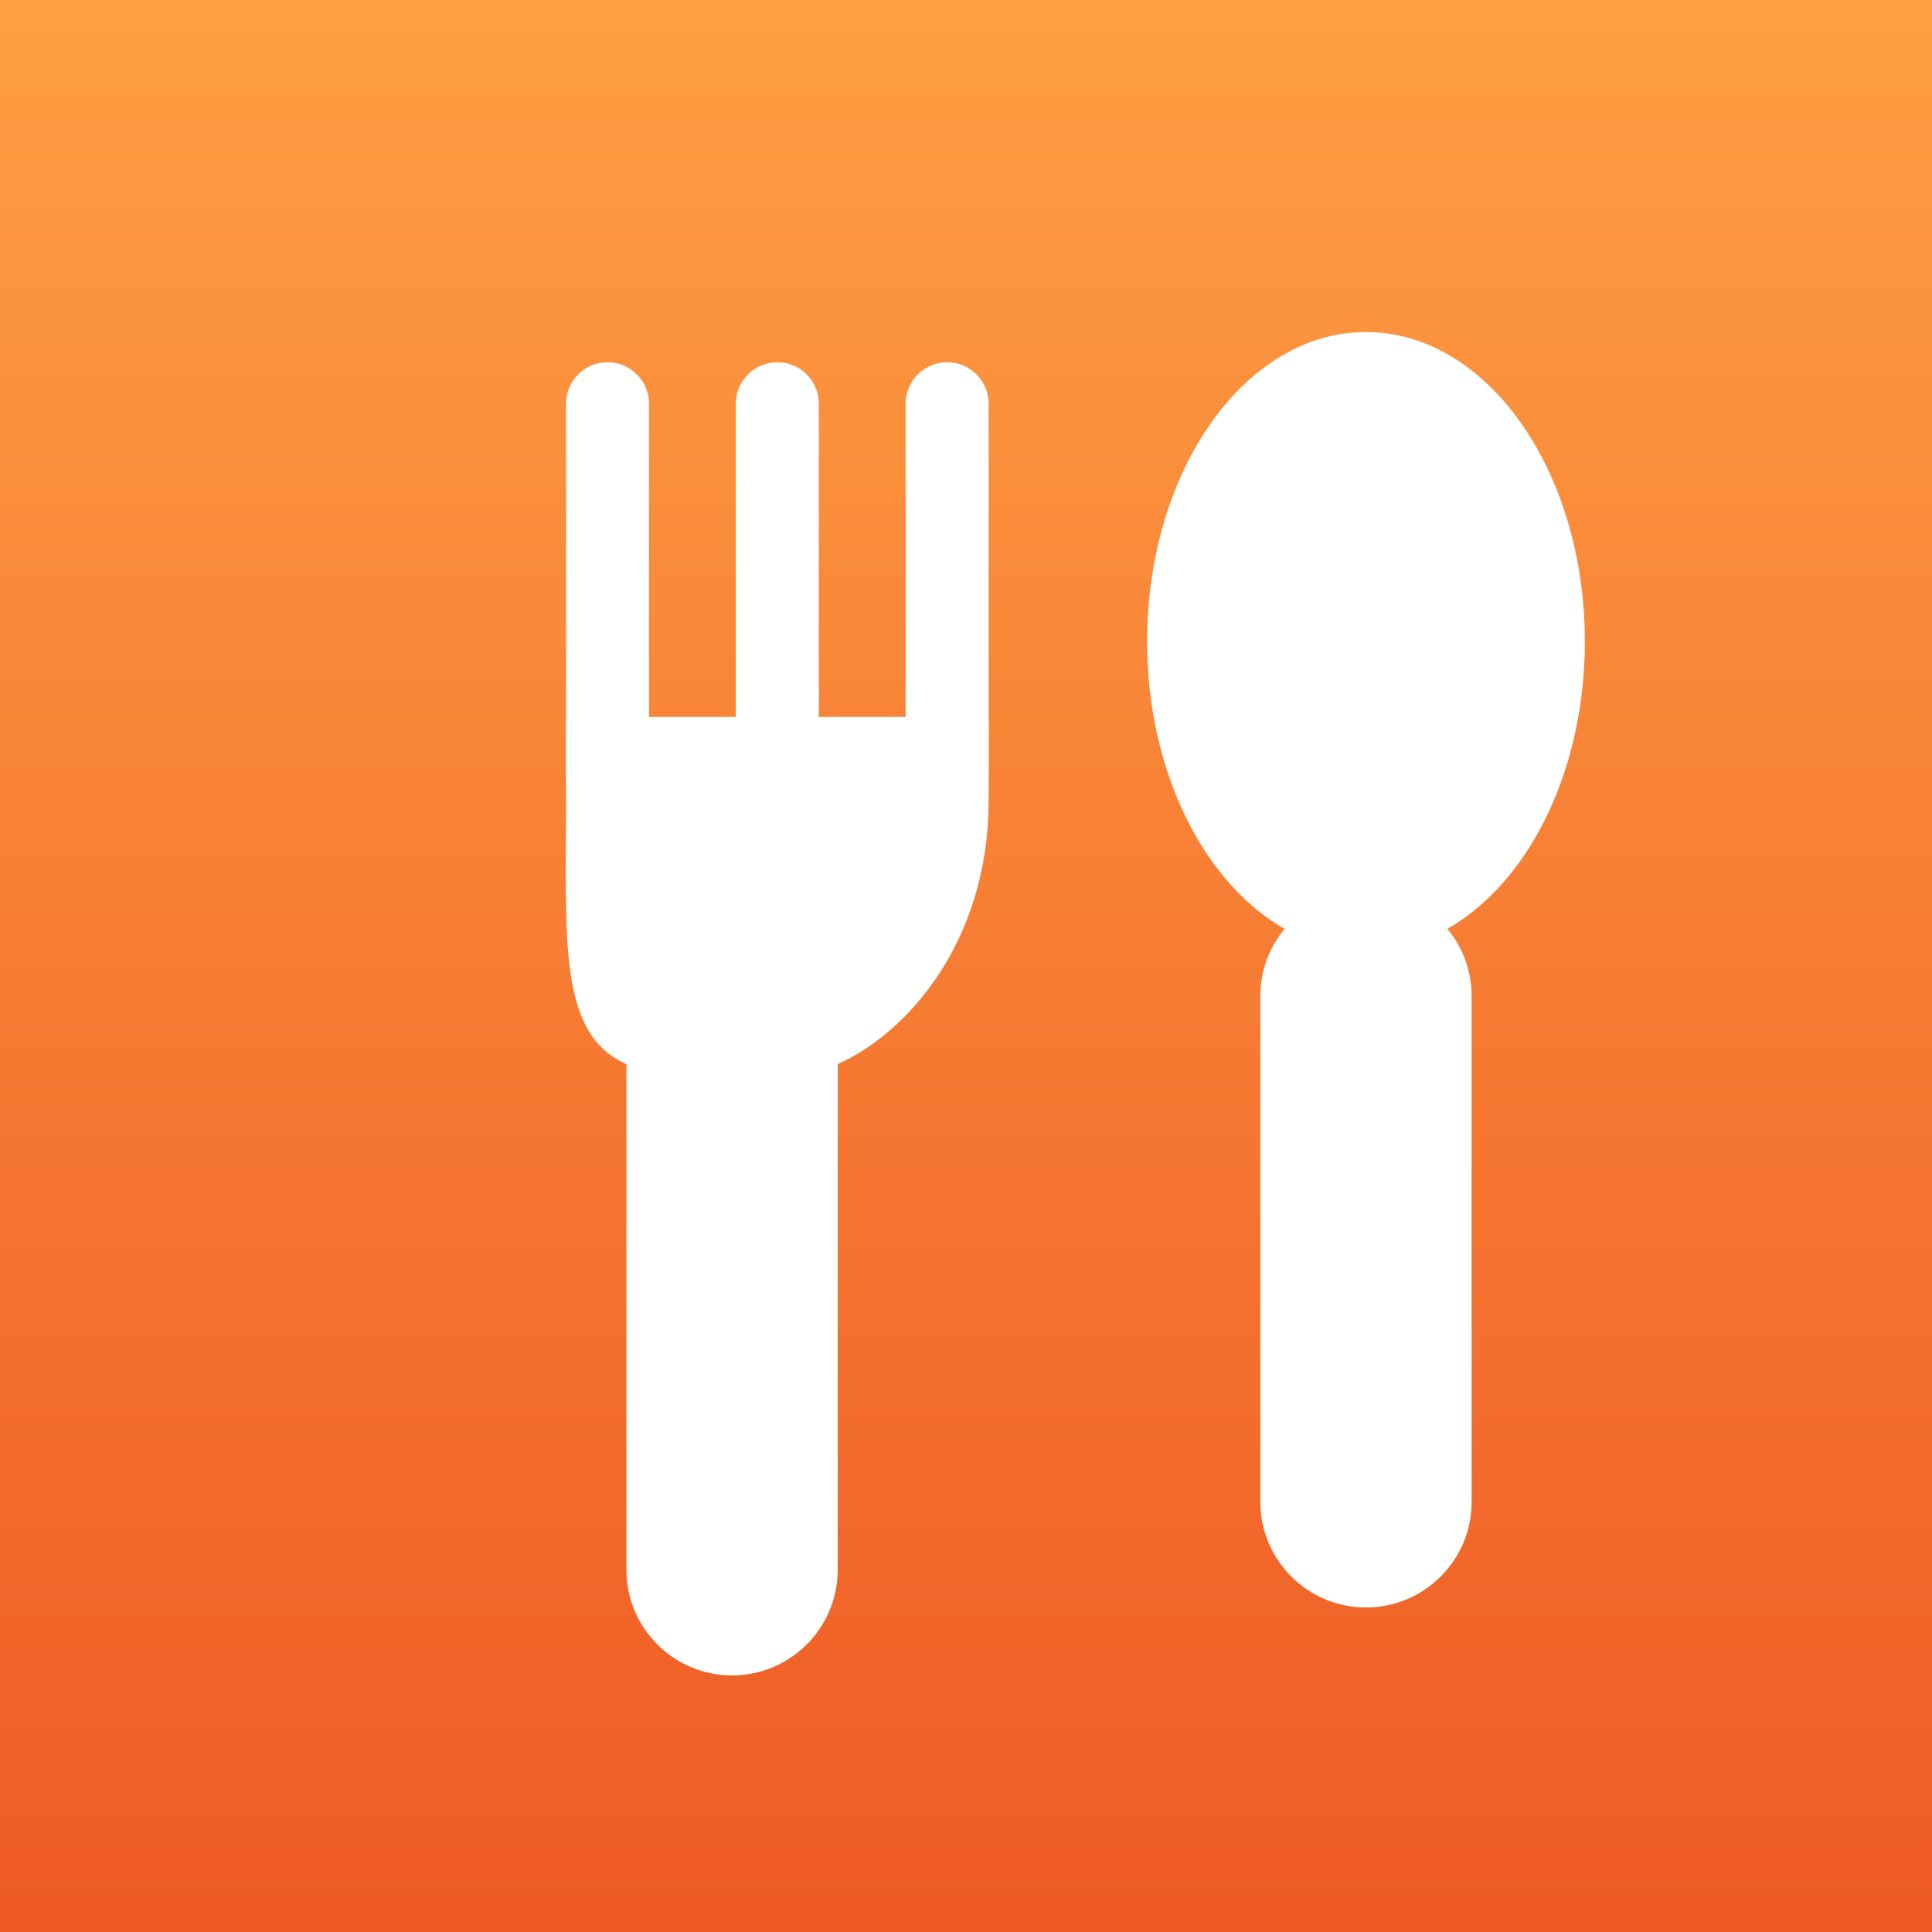
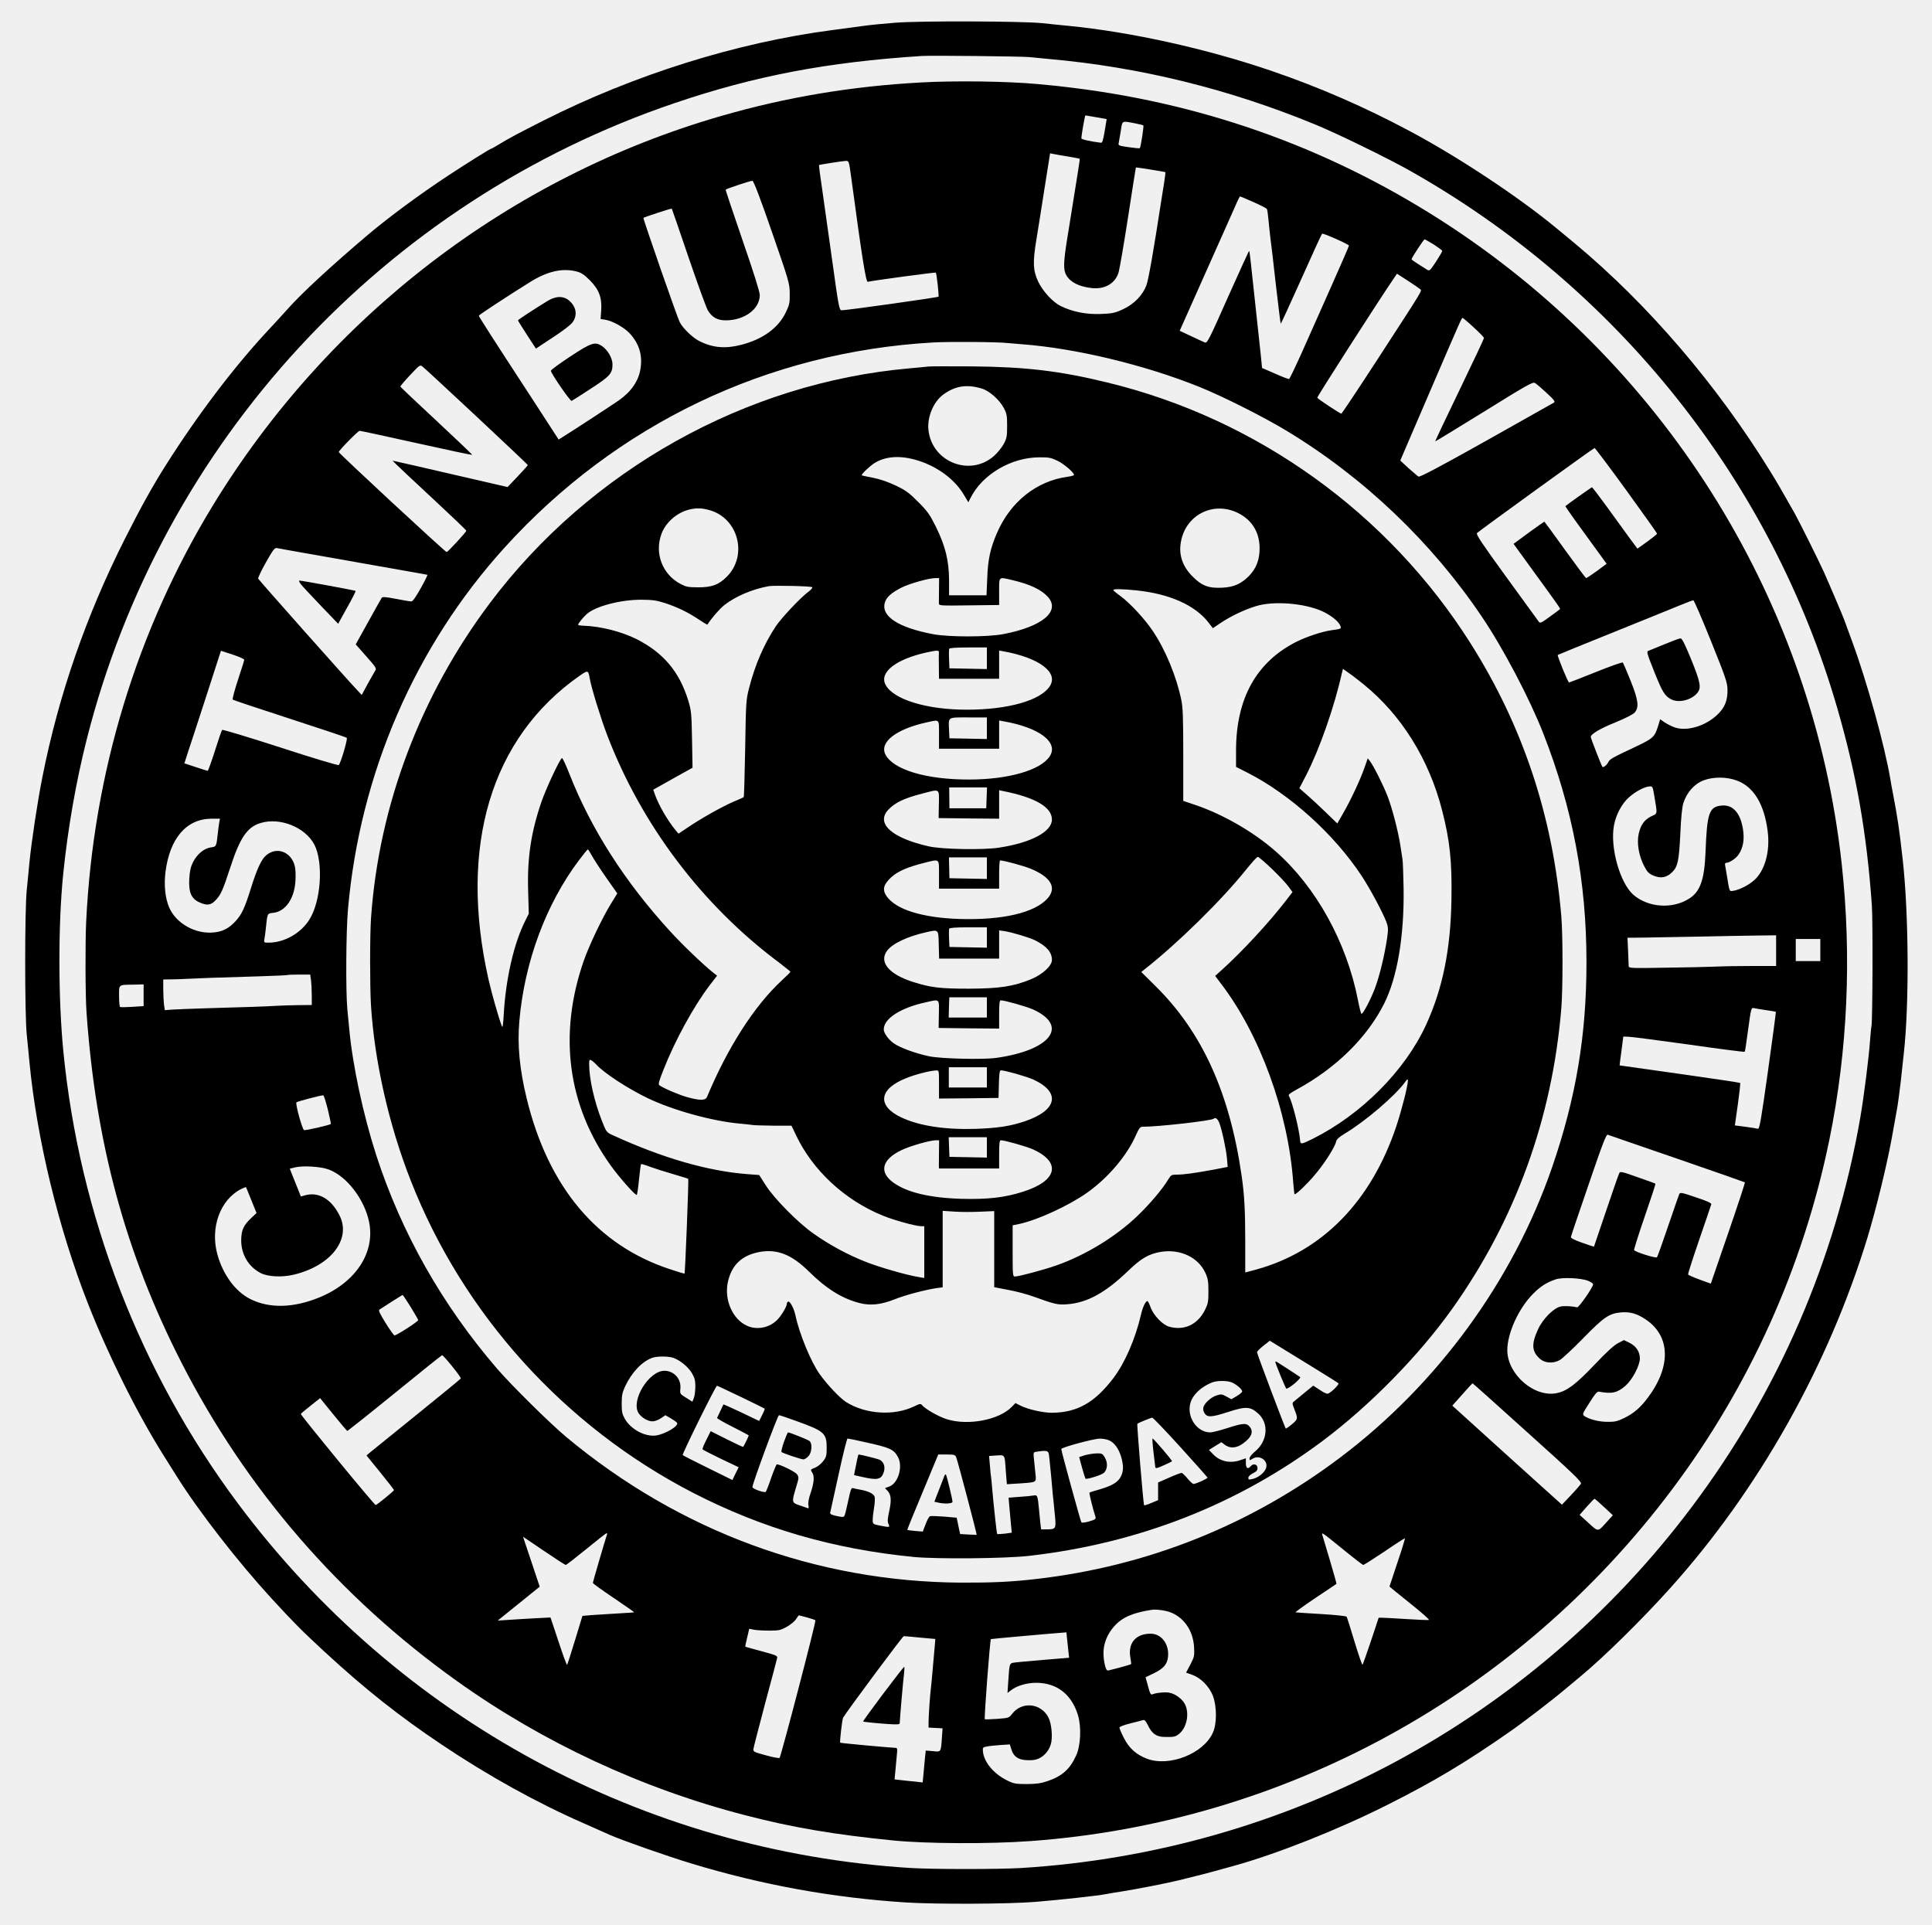
- <svg xmlns="http://www.w3.org/2000/svg" viewBox="0 0 512 512">
-   <defs>
-     <linearGradient id="g" x1="0" y1="0" x2="0" y2="1">
-       <stop offset="0" stop-color="#ff9f43" />
-       <stop offset="1" stop-color="#ee5a24" />
-     </linearGradient>
-   </defs>
-   <rect width="512" height="512" fill="url(#g)" />
-   <g fill="#fff">
-     <rect x="150" y="96" width="22" height="120" rx="11" />
-     <rect x="195" y="96" width="22" height="120" rx="11" />
-     <rect x="240" y="96" width="22" height="120" rx="11" />
-     <path d="M150 190h112v22c0 38-22 62-40 70v134a28 28 0 0 1-56 0V282c-18-8-16-32-16-70z" />
-     <ellipse cx="362" cy="170" rx="58" ry="82" />
-     <rect x="334" y="236" width="56" height="190" rx="28" />
+ <svg xmlns="http://www.w3.org/2000/svg" version="1.0" width="1574pt" height="1568pt" viewBox="0 0 1574 1568" preserveAspectRatio="xMidYMid meet">
+   <g transform="translate(0,1568) scale(0.1,-0.1)" fill="#000000" stroke="none">
+     <path d="M7296 15495 c-92 -7 -203 -18 -245 -24 -42 -6 -163 -22 -270 -36 -779 -102 -1612 -363 -2351 -736 -213 -108 -281 -144 -373 -200 -26 -16 -49 -29 -52 -29 -9 0 -195 -116 -350 -218 -237 -156 -484 -339 -654 -482 -298 -252 -548 -483 -657 -607 -38 -42 -107 -118 -154 -168 -277 -296 -577 -691 -836 -1100 -107 -168 -207 -348 -334 -600 -317 -627 -543 -1279 -675 -1948 -40 -201 -88 -521 -105 -692 -5 -60 -16 -162 -22 -225 -17 -156 -17 -1024 0 -1180 6 -63 17 -164 22 -225 60 -623 236 -1352 476 -1964 167 -425 399 -892 617 -1239 29 -45 78 -124 110 -175 178 -283 494 -690 771 -992 188 -204 241 -257 431 -433 331 -305 606 -523 954 -756 374 -251 775 -474 1157 -641 71 -31 167 -74 214 -95 105 -46 464 -172 665 -233 574 -174 1151 -279 1750 -317 244 -15 828 -13 1050 5 206 17 500 49 580 64 28 6 84 15 125 21 105 16 371 68 460 90 41 10 104 26 140 35 36 8 103 26 150 39 47 13 119 33 160 44 351 97 848 294 1250 496 377 189 642 347 1005 601 107 74 350 261 443 340 46 38 106 88 132 110 187 155 497 460 727 716 721 802 1290 1814 1609 2862 70 232 154 576 194 792 17 94 37 206 45 250 8 44 21 143 30 220 8 77 20 181 25 230 45 399 41 1139 -9 1585 -28 247 -40 331 -81 545 -6 28 -14 75 -19 105 -46 275 -192 801 -313 1128 -28 75 -56 153 -63 172 -15 40 -116 278 -166 390 -42 93 -198 406 -239 480 -111 196 -140 246 -198 340 -434 705 -996 1361 -1592 1857 -41 34 -109 90 -150 124 -300 249 -800 581 -1195 791 -369 197 -734 356 -1125 490 -526 180 -1141 317 -1660 368 -58 5 -150 15 -205 21 -160 17 -1000 20 -1199 4z m1089 -280 c28 -3 102 -10 165 -16 740 -66 1466 -245 2169 -535 175 -72 583 -271 759 -370 1700 -956 2958 -2538 3492 -4389 155 -537 238 -1011 280 -1600 9 -123 6 -940 -3 -985 -3 -14 -8 -68 -12 -120 -9 -133 -50 -457 -80 -630 -201 -1152 -668 -2230 -1371 -3166 -1304 -1738 -3292 -2809 -5464 -2943 -180 -11 -719 -11 -900 0 -2179 135 -4174 1216 -5483 2972 -796 1067 -1290 2348 -1421 3682 -42 427 -43 1033 -1 1445 38 372 104 749 190 1090 611 2427 2422 4388 4794 5191 652 221 1239 333 2011 383 77 5 814 -3 875 -9z" />
+     <path d="M7500 15008 c-565 -31 -1096 -120 -1625 -273 -1719 -496 -3200 -1631 -4142 -3175 -619 -1016 -973 -2178 -1031 -3390 -8 -172 -7 -608 3 -740 75 -1064 316 -1954 770 -2845 528 -1035 1289 -1916 2248 -2601 700 -500 1509 -877 2352 -1094 385 -100 719 -156 1205 -205 269 -26 775 -29 1110 -5 2075 149 3976 1190 5232 2865 632 842 1070 1816 1282 2850 149 729 183 1497 100 2250 -232 2107 -1401 4011 -3184 5188 -933 615 -1957 992 -3075 1131 -111 14 -149 18 -290 31 -248 23 -670 29 -955 13z m1430 -283 c47 -8 85 -15 86 -15 0 0 -7 -44 -16 -97 -12 -74 -20 -98 -30 -96 -85 10 -160 27 -160 36 0 24 28 187 33 187 1 0 40 -7 87 -15z m313 -49 c37 -7 69 -15 72 -18 5 -5 -21 -178 -29 -185 -3 -3 -44 1 -91 8 -79 11 -86 14 -81 33 2 12 10 56 17 99 13 87 7 83 112 63z m-543 -271 c52 -9 96 -17 97 -19 2 -2 -25 -170 -97 -617 -37 -224 -39 -286 -13 -331 34 -58 102 -93 208 -105 108 -12 194 40 219 131 8 28 43 231 77 451 34 220 62 401 63 401 2 2 240 -36 241 -39 1 -1 -4 -40 -11 -87 -8 -47 -18 -114 -24 -150 -61 -398 -103 -637 -120 -684 -31 -82 -102 -155 -192 -196 -64 -30 -85 -34 -178 -38 -119 -5 -231 17 -327 64 -66 32 -148 121 -186 202 -41 89 -44 155 -14 337 14 83 44 275 68 428 l44 278 25 -5 c14 -3 68 -13 120 -21z m-1767 -157 c92 -684 122 -868 137 -864 30 9 551 79 554 75 7 -7 27 -191 22 -196 -7 -7 -768 -114 -791 -111 -18 3 -24 36 -76 413 -32 226 -69 491 -83 589 -15 98 -25 180 -24 181 5 4 191 33 218 34 26 1 26 -1 43 -121z m-644 -458 c139 -401 144 -418 145 -500 1 -76 -2 -92 -31 -153 -61 -129 -189 -222 -367 -267 -129 -33 -232 -23 -340 32 -54 27 -134 105 -158 153 -21 40 -301 846 -296 850 12 8 228 79 231 75 2 -3 63 -180 136 -395 73 -214 144 -409 157 -432 33 -57 78 -83 146 -83 153 0 278 92 278 206 0 26 -50 185 -141 448 -77 225 -139 409 -137 411 11 9 206 74 218 72 10 -2 61 -134 159 -417z m3922 244 c57 -25 107 -51 110 -56 4 -6 9 -44 13 -87 4 -42 11 -110 16 -151 6 -41 26 -214 45 -385 20 -170 37 -311 39 -312 2 -2 77 161 167 362 90 202 166 368 170 371 10 6 219 -87 219 -97 0 -5 -65 -154 -144 -332 -79 -177 -187 -419 -239 -537 -53 -118 -100 -216 -105 -218 -5 -1 -57 18 -114 44 l-106 46 -11 111 c-18 163 -60 554 -66 611 -3 27 -10 89 -15 139 -5 49 -11 91 -13 93 -2 2 -79 -167 -172 -375 -156 -352 -170 -379 -189 -371 -12 4 -62 28 -113 52 l-92 43 225 505 c124 278 234 524 244 548 10 23 21 42 23 42 2 0 51 -21 108 -46z m1470 -346 c37 -24 68 -47 69 -52 0 -6 -23 -45 -51 -88 -49 -74 -53 -78 -73 -65 -12 8 -45 29 -73 46 -29 18 -53 36 -53 39 0 11 99 162 106 162 4 0 37 -19 75 -42z m-6983 -220 c36 -9 61 -25 108 -72 75 -76 99 -141 92 -246 l-5 -69 39 -6 c61 -11 152 -62 198 -111 77 -83 106 -178 88 -289 -15 -99 -78 -189 -178 -258 -53 -37 -399 -263 -452 -295 l-37 -23 -88 136 c-48 75 -115 177 -148 228 -301 461 -415 639 -414 645 0 6 225 154 419 275 140 87 261 115 378 85z m6871 -143 c17 -16 39 21 -344 -569 -159 -245 -293 -446 -297 -446 -11 0 -193 120 -196 130 -3 7 502 795 620 967 l29 43 87 -56 c48 -31 93 -62 101 -69z m437 -312 c46 -42 84 -81 84 -87 0 -6 -90 -197 -200 -425 -110 -228 -199 -415 -197 -417 1 -1 180 108 397 242 346 215 397 244 415 234 11 -6 54 -43 95 -81 61 -56 72 -71 60 -79 -8 -5 -257 -145 -552 -311 -369 -207 -541 -298 -551 -292 -8 4 -44 36 -82 69 l-67 62 242 563 c257 597 258 599 266 599 3 0 44 -34 90 -77z m-3794 -128 c18 -2 71 -6 118 -10 434 -33 992 -167 1436 -345 190 -76 526 -245 713 -358 630 -380 1184 -908 1594 -1517 174 -257 389 -667 500 -950 240 -613 352 -1208 352 -1865 0 -594 -85 -1103 -280 -1670 -319 -925 -934 -1768 -1727 -2365 -728 -549 -1568 -885 -2473 -989 -205 -24 -361 -31 -620 -30 -1176 8 -2289 418 -3210 1185 -136 114 -445 419 -566 559 -447 520 -777 1103 -983 1736 -107 331 -194 737 -221 1034 -4 41 -11 111 -15 155 -14 147 -11 640 5 818 98 1107 547 2142 1277 2947 912 1005 2141 1593 3491 1670 135 7 519 5 609 -5z m-4329 -599 c229 -214 417 -392 417 -395 0 -3 -37 -45 -83 -93 l-82 -86 -295 68 c-162 38 -373 86 -468 108 l-174 39 36 -36 c20 -20 155 -146 300 -281 145 -135 265 -249 265 -254 1 -9 -146 -169 -160 -174 -8 -3 -879 804 -879 815 0 13 157 173 170 173 8 0 217 -45 464 -100 247 -55 451 -98 453 -96 2 2 -128 126 -289 276 -161 149 -294 276 -296 280 -2 4 34 46 79 94 80 85 81 86 103 68 12 -9 210 -192 439 -406z m9367 -601 c137 -190 250 -348 250 -353 0 -4 -36 -33 -80 -65 l-80 -57 -68 92 c-37 51 -119 164 -182 251 -63 86 -117 157 -120 157 -5 0 -206 -143 -217 -154 -2 -1 73 -108 167 -236 l169 -233 -79 -59 c-44 -32 -84 -58 -88 -58 -4 1 -81 104 -172 230 -91 127 -167 230 -168 230 -2 0 -60 -41 -128 -90 l-123 -91 161 -222 c211 -290 222 -306 217 -310 -2 -2 -39 -30 -82 -61 -74 -54 -80 -56 -92 -39 -7 10 -126 173 -264 363 -196 270 -248 347 -238 357 23 22 950 693 958 693 4 0 121 -155 259 -345z m-10750 -514 c124 -22 394 -70 600 -106 206 -36 378 -67 382 -68 3 -1 -21 -50 -54 -109 -39 -70 -66 -108 -76 -108 -10 0 -66 9 -126 21 -89 17 -110 18 -117 7 -5 -7 -54 -95 -110 -196 l-101 -182 86 -97 c79 -89 85 -99 73 -117 -8 -12 -35 -61 -62 -109 l-48 -89 -27 29 c-69 70 -812 908 -817 919 -2 6 26 66 64 133 56 100 71 119 88 116 11 -3 121 -22 245 -44z m11439 -713 c122 -303 134 -339 135 -398 1 -89 -23 -147 -85 -205 -97 -91 -246 -135 -343 -102 -24 8 -62 27 -83 41 l-38 26 -16 -53 c-27 -90 -41 -103 -178 -168 -200 -94 -215 -103 -228 -128 -11 -23 -40 -47 -48 -39 -7 7 -95 233 -95 244 0 23 75 68 204 120 81 33 140 64 154 79 37 44 30 100 -34 260 -31 77 -59 143 -63 147 -4 5 -102 -30 -219 -77 -116 -47 -215 -85 -219 -85 -9 0 -98 219 -92 224 2 2 213 88 469 191 256 103 501 203 545 221 44 18 85 33 90 34 6 0 71 -150 144 -332z m-11949 -153 c0 -5 -23 -79 -51 -163 -28 -85 -47 -157 -43 -162 5 -4 214 -74 464 -155 250 -81 459 -151 465 -156 9 -9 -48 -204 -65 -222 -4 -5 -218 59 -475 143 -257 83 -471 148 -475 143 -5 -4 -31 -81 -59 -170 -29 -90 -55 -163 -59 -163 -4 0 -48 14 -99 31 l-91 30 33 102 c19 56 86 262 150 459 l115 356 95 -31 c52 -17 95 -36 95 -42z m12162 -985 c136 -51 221 -192 249 -410 22 -167 -23 -327 -113 -404 -46 -40 -117 -75 -164 -83 -36 -6 -33 -12 -54 117 -6 36 -13 75 -15 88 -3 12 -1 22 6 22 28 0 83 36 104 69 37 55 48 122 35 205 -20 132 -83 202 -173 193 -103 -9 -120 -59 -132 -379 -9 -224 -43 -322 -133 -379 -138 -88 -336 -73 -456 32 -109 97 -190 386 -157 564 16 87 63 176 121 228 53 48 128 88 169 90 23 2 26 -2 37 -68 28 -168 30 -150 -24 -176 -57 -29 -87 -72 -102 -145 -16 -74 2 -177 44 -258 27 -52 38 -63 77 -80 61 -25 108 -16 153 29 45 45 55 92 66 320 5 120 14 209 24 241 27 86 88 156 162 185 82 32 191 31 276 -1z m-12366 -342 c-3 -18 -8 -55 -11 -83 -13 -115 -11 -112 -58 -119 -56 -9 -110 -54 -144 -119 -20 -40 -27 -72 -31 -137 -6 -109 16 -161 81 -191 64 -29 94 -25 135 18 41 44 57 78 118 265 79 244 139 331 248 363 159 48 365 -36 438 -178 74 -147 53 -461 -42 -610 -71 -112 -204 -187 -333 -187 -37 0 -38 1 -33 28 3 15 8 52 11 82 14 133 11 127 61 133 100 11 172 115 181 259 3 48 1 101 -6 125 -31 115 -147 157 -232 85 -39 -33 -75 -109 -124 -266 -50 -161 -75 -216 -126 -271 -54 -59 -107 -86 -180 -92 -148 -14 -303 73 -360 202 -33 74 -44 184 -31 290 35 276 171 434 376 435 l68 0 -6 -32z m12684 -1043 l0 -125 -187 0 c-104 0 -240 -2 -303 -5 -63 -3 -249 -7 -412 -9 -275 -5 -298 -4 -299 12 0 9 -3 65 -5 125 l-5 107 118 1 c65 1 267 5 448 8 182 4 401 8 488 9 l157 2 0 -125z m360 5 l0 -90 -100 0 -100 0 0 90 0 90 100 0 100 0 0 -90z m-12296 -246 c3 -26 6 -82 6 -124 l0 -78 -112 -1 c-62 -1 -144 -3 -183 -6 -74 -5 -267 -11 -580 -20 -104 -3 -220 -8 -256 -10 l-66 -5 -7 46 c-3 26 -6 82 -6 125 l0 79 73 1 c39 1 90 2 112 4 45 3 285 12 605 21 118 4 217 8 219 10 2 2 46 4 96 4 l92 0 7 -46z m-1364 -122 l0 -89 -92 -6 c-50 -3 -95 -4 -100 -1 -4 3 -8 43 -8 89 0 97 -8 91 118 93 l82 2 0 -88z m13220 -122 c41 -6 76 -12 78 -14 1 -2 -27 -218 -64 -480 -58 -411 -69 -476 -83 -472 -9 2 -54 10 -101 16 l-86 11 24 170 c13 94 22 173 19 176 -3 3 -225 36 -494 74 -268 38 -488 69 -488 69 -1 0 6 53 15 118 l15 117 48 -2 c26 -1 248 -30 492 -64 244 -35 446 -61 449 -58 3 2 14 74 25 159 28 206 27 201 54 196 12 -3 56 -10 97 -16z m-11719 -810 c15 -63 26 -116 25 -117 -9 -9 -207 -55 -219 -50 -15 6 -72 215 -62 226 8 8 207 60 219 57 5 -1 21 -53 37 -116z m10993 -400 c302 -104 550 -191 552 -193 2 -2 -59 -189 -137 -415 l-141 -410 -91 33 c-50 18 -93 37 -94 42 -2 5 39 133 91 284 52 151 96 280 98 288 2 9 -36 27 -125 56 -114 39 -128 42 -136 27 -4 -9 -45 -127 -91 -262 -46 -135 -86 -249 -91 -253 -8 -11 -180 44 -186 58 -2 6 37 130 87 275 50 144 89 264 87 266 -1 2 -67 26 -145 53 -128 46 -143 49 -150 33 -5 -9 -53 -147 -107 -307 -54 -159 -99 -291 -99 -292 -1 -1 -44 14 -96 32 -62 22 -94 38 -92 47 1 7 66 199 144 426 117 343 144 412 157 407 9 -4 263 -91 565 -195z m-10984 -89 c146 -55 289 -242 327 -426 51 -251 -110 -495 -407 -616 -211 -86 -405 -90 -560 -13 -122 61 -223 198 -269 364 -60 217 22 444 192 532 22 10 40 18 41 16 2 -2 21 -50 44 -107 l42 -104 -44 -41 c-63 -60 -80 -98 -81 -181 0 -116 60 -216 159 -267 58 -30 175 -36 269 -13 303 72 471 290 373 483 -68 135 -172 195 -283 163 l-32 -9 -26 66 c-15 37 -35 88 -46 114 l-18 47 42 10 c67 16 213 7 277 -18z m10258 -906 c23 -9 42 -22 41 -29 -1 -24 -117 -191 -130 -187 -37 9 -101 13 -133 7 -57 -11 -146 -100 -186 -187 -56 -121 -51 -183 20 -243 40 -33 109 -36 160 -5 19 11 105 91 190 178 169 173 211 201 310 209 73 5 126 -10 198 -58 201 -135 208 -383 17 -637 -61 -82 -116 -129 -195 -167 -54 -26 -76 -31 -135 -30 -69 0 -153 22 -188 48 -17 13 -14 20 42 107 44 71 63 93 77 91 106 -20 151 -10 218 49 56 50 116 164 116 222 0 54 -31 101 -85 127 l-45 22 -46 -24 c-32 -15 -93 -71 -188 -171 -158 -166 -229 -220 -313 -237 -182 -38 -402 152 -403 349 0 138 91 340 209 459 60 61 111 94 186 119 55 18 207 11 263 -12z m-9593 -212 c33 -54 61 -102 62 -108 3 -10 -176 -125 -193 -125 -5 0 -38 46 -73 102 -48 78 -60 103 -49 109 7 5 51 33 98 63 47 30 87 55 90 55 3 1 32 -43 65 -96z m339 -485 c41 -50 73 -95 70 -99 -2 -4 -165 -138 -362 -297 -196 -159 -368 -298 -382 -309 l-24 -21 112 -138 c62 -76 112 -141 112 -144 0 -7 -137 -119 -149 -122 -9 -3 -611 730 -610 742 0 3 35 33 79 67 l78 62 107 -132 c59 -73 110 -133 114 -135 3 -1 177 137 386 307 209 170 383 310 387 310 4 1 41 -40 82 -91z m8761 -539 c373 -335 443 -403 435 -417 -5 -9 -42 -52 -82 -94 l-73 -77 -447 403 -446 404 81 91 c44 50 82 91 84 91 2 0 204 -180 448 -401z m623 -607 l72 -67 -58 -64 c-67 -73 -59 -74 -151 11 l-62 56 58 66 c32 36 60 65 63 65 3 1 38 -29 78 -67z m-8123 -224 c-15 -45 -115 -386 -115 -394 0 -5 76 -60 170 -123 93 -63 169 -116 167 -117 -1 -1 -60 -5 -132 -9 -71 -4 -166 -10 -210 -13 l-80 -7 -60 -197 c-33 -108 -62 -199 -65 -202 -3 -3 -35 83 -70 191 l-65 195 -120 -6 c-66 -4 -163 -9 -215 -13 l-95 -6 171 138 171 138 -68 204 -68 203 170 -115 c93 -63 173 -115 178 -115 5 0 80 58 167 129 88 72 162 130 166 130 4 1 5 -5 3 -11z m6002 -125 c83 -68 155 -123 160 -123 5 0 83 50 173 110 89 61 164 109 166 107 2 -2 -25 -91 -61 -197 -36 -107 -65 -195 -65 -196 0 -1 75 -62 166 -135 92 -73 162 -135 155 -137 -6 -2 -87 1 -180 7 -93 6 -183 11 -199 11 l-30 0 -62 -187 c-35 -104 -66 -191 -69 -196 -4 -4 -33 80 -65 186 -32 107 -61 199 -65 205 -3 6 -89 15 -206 22 -110 6 -204 13 -210 14 -5 1 67 53 160 116 94 62 171 114 173 116 2 1 -22 87 -53 191 -31 103 -59 196 -62 207 -7 25 -3 23 174 -121z m-1401 -513 c106 -46 175 -151 182 -279 4 -71 2 -80 -30 -142 l-35 -66 50 -18 c70 -25 138 -94 168 -170 33 -86 34 -228 0 -302 -76 -170 -354 -280 -536 -212 -87 33 -147 86 -189 170 -20 39 -36 77 -36 84 0 7 36 21 88 34 48 12 95 24 104 27 13 4 23 -7 39 -40 32 -68 69 -96 132 -97 76 -2 89 0 117 20 66 47 93 166 55 244 -20 43 -77 86 -127 96 -33 7 -110 0 -139 -13 -14 -6 -20 6 -36 66 l-20 73 68 33 c78 37 110 75 115 135 10 103 -54 187 -142 187 -123 0 -188 -79 -164 -200 4 -25 7 -46 5 -48 -5 -5 -178 -52 -191 -52 -16 0 -34 77 -34 144 0 76 32 155 88 217 64 72 149 109 302 133 42 7 123 -5 166 -24z m-2973 -37 c34 -9 66 -20 70 -24 8 -6 -279 -1105 -292 -1121 -4 -4 -54 5 -111 21 -96 26 -105 30 -102 51 1 12 45 181 96 374 52 193 96 359 98 370 3 16 -15 23 -127 53 -71 19 -131 36 -133 37 -1 2 5 35 15 74 l17 72 40 -8 c23 -4 79 -7 126 -7 76 0 91 4 140 31 30 17 64 45 75 62 11 17 21 31 23 32 1 0 30 -8 65 -17z m2121 -180 c4 -32 9 -79 11 -104 l5 -45 -217 -18 c-120 -10 -228 -20 -240 -23 -28 -6 -30 -14 -38 -142 l-7 -104 27 21 c48 38 130 62 208 62 168 -1 287 -94 339 -263 29 -98 23 -248 -15 -330 -51 -112 -113 -167 -235 -209 -52 -17 -90 -23 -167 -23 -90 0 -106 3 -157 28 -111 54 -191 149 -200 237 -3 32 -1 35 32 41 19 4 69 9 111 12 l76 5 12 -38 c21 -71 68 -96 171 -90 67 4 127 54 150 126 18 53 8 170 -18 221 -61 118 -217 134 -297 29 -25 -32 -27 -33 -121 -40 -53 -4 -99 -5 -101 -3 -6 7 42 647 50 653 2 2 516 48 579 52 l36 3 6 -58z m-1196 15 l122 -11 -4 -51 c-3 -28 -10 -109 -16 -181 -6 -71 -13 -143 -15 -160 -7 -49 -20 -236 -20 -285 l0 -45 57 -3 57 -3 -5 -72 c-9 -125 -6 -121 -73 -114 l-59 5 -6 -57 c-3 -31 -8 -89 -12 -129 l-7 -74 -61 7 c-33 3 -85 8 -115 12 l-53 6 6 63 c3 35 9 93 12 129 6 59 5 65 -12 65 -37 1 -446 38 -449 42 -5 5 16 192 24 204 39 64 485 664 494 664 7 0 67 -5 135 -12z" />
+     <path d="M4459 13227 c-110 -67 -239 -152 -239 -157 0 -3 33 -56 73 -118 l73 -112 135 89 c75 48 148 104 162 123 34 44 36 99 5 144 -50 73 -122 84 -209 31z" />
+     <path d="M4645 12775 c-88 -58 -159 -110 -157 -116 8 -33 158 -249 169 -245 7 3 78 48 157 100 157 102 176 124 176 198 0 50 -40 118 -86 149 -57 37 -86 28 -259 -86z" />
+     <path d="M7565 12694 c-16 -2 -86 -9 -155 -15 -1334 -117 -2605 -828 -3420 -1914 -564 -751 -902 -1645 -967 -2560 -10 -138 -10 -551 -1 -710 28 -458 145 -978 325 -1435 428 -1091 1253 -2002 2299 -2542 564 -290 1139 -458 1799 -523 189 -18 747 -13 938 9 894 102 1702 419 2397 940 381 286 777 689 1049 1070 516 724 817 1553 891 2451 13 157 13 597 0 750 -69 816 -313 1549 -739 2223 -671 1062 -1741 1831 -2961 2126 -389 95 -666 127 -1100 131 -179 1 -338 1 -355 -1z m437 -181 c61 -19 141 -91 176 -157 24 -45 27 -62 27 -146 0 -84 -3 -101 -27 -146 -15 -28 -50 -72 -78 -97 -195 -175 -509 -52 -536 211 -11 103 40 227 119 286 98 73 196 88 319 49z m-527 -584 c161 -49 303 -154 377 -279 l37 -62 20 39 c96 189 330 326 556 327 77 1 98 -3 146 -26 53 -24 139 -97 139 -117 0 -5 -23 -11 -51 -15 -253 -34 -466 -203 -576 -457 -55 -126 -75 -219 -80 -371 l-6 -138 -152 0 -153 0 0 123 c-1 161 -30 279 -108 437 -50 100 -68 125 -144 201 -72 73 -101 94 -180 132 -63 30 -126 52 -185 64 -49 9 -92 19 -94 20 -8 6 63 74 100 98 91 59 215 67 354 24z m-1695 -405 c236 -66 314 -370 141 -543 -65 -65 -121 -86 -231 -86 -83 0 -101 4 -145 27 -150 79 -215 252 -155 411 35 93 127 172 227 196 58 14 102 12 163 -5z m4305 -23 c114 -56 176 -157 177 -284 1 -95 -27 -169 -87 -230 -64 -64 -122 -90 -216 -95 -112 -6 -168 15 -244 92 -87 88 -117 187 -90 301 48 208 267 311 460 216z m-2435 -623 c-1 -51 -1 -102 -1 -113 1 -20 7 -20 246 -17 l245 3 0 109 c0 126 -6 120 102 95 148 -34 243 -79 297 -140 101 -116 -49 -241 -364 -301 -127 -25 -444 -25 -572 -1 -286 54 -427 147 -394 258 13 44 52 79 134 121 65 33 221 77 275 78 l33 0 -1 -92z m-1033 18 c4 -4 -8 -20 -27 -34 -66 -48 -225 -217 -272 -288 -96 -147 -167 -311 -215 -499 -25 -96 -26 -116 -32 -492 -4 -216 -9 -394 -12 -397 -2 -3 -40 -20 -84 -38 -89 -38 -262 -135 -374 -211 l-73 -49 -24 28 c-65 79 -137 203 -168 290 l-14 40 160 90 160 89 -4 230 c-4 214 -6 236 -31 318 -72 235 -204 391 -423 501 -123 61 -290 103 -426 108 -27 1 -48 4 -48 8 0 10 41 61 70 87 72 64 274 117 445 117 93 -1 123 -5 195 -28 101 -34 181 -72 273 -133 37 -25 69 -44 70 -42 38 58 99 128 139 160 90 70 222 127 358 153 43 8 348 1 357 -8z m2642 -26 c269 -28 476 -120 586 -261 l36 -47 67 45 c85 56 187 104 282 134 142 45 392 26 540 -40 65 -29 127 -76 145 -110 17 -34 17 -34 -70 -46 -72 -10 -199 -52 -280 -92 -329 -165 -495 -463 -495 -888 l0 -133 93 -47 c350 -179 709 -504 933 -845 68 -104 171 -297 199 -372 15 -42 16 -57 6 -130 -20 -136 -61 -307 -98 -406 -34 -91 -97 -212 -111 -212 -4 0 -17 51 -29 113 -92 470 -340 919 -668 1209 -179 158 -428 302 -654 379 l-101 34 0 373 c0 302 -3 388 -16 450 -39 189 -128 406 -230 558 -66 100 -190 233 -267 289 -31 22 -56 43 -57 48 0 10 70 9 189 -3z m-1219 -553 l0 -88 -152 3 -153 3 -3 74 c-2 41 -1 79 1 85 3 7 55 11 156 11 l151 0 0 -88z m-391 46 c-1 -10 -1 -62 0 -115 l1 -98 245 0 245 0 0 115 0 115 33 -6 c294 -53 454 -173 379 -286 -76 -115 -341 -190 -672 -190 -330 -1 -604 84 -666 204 -52 101 86 208 337 263 88 19 101 18 98 -2z m3461 -259 c307 -249 533 -611 639 -1027 63 -244 81 -414 76 -722 -6 -408 -71 -728 -207 -1025 -172 -374 -527 -730 -923 -928 -93 -46 -100 -47 -103 -14 -7 92 -65 320 -91 362 -8 11 6 22 62 53 320 173 574 423 713 699 108 215 165 552 159 943 -2 116 -6 221 -9 235 -2 14 -10 61 -16 104 -18 120 -66 305 -105 408 -37 94 -112 244 -144 287 l-18 23 -27 -78 c-35 -99 -112 -264 -174 -371 l-47 -82 -90 87 c-49 48 -119 113 -155 144 l-64 56 56 108 c109 212 230 558 292 837 l7 28 52 -37 c29 -20 81 -61 117 -90z m-6306 51 c14 -80 89 -323 143 -465 279 -729 772 -1383 1396 -1849 53 -41 97 -76 97 -78 0 -3 -31 -34 -70 -70 -224 -207 -442 -547 -610 -950 -12 -30 -59 -30 -160 -2 -66 18 -193 72 -228 97 -11 7 -4 33 34 128 93 237 245 514 373 683 l63 82 -28 22 c-79 62 -252 227 -353 338 -368 401 -646 835 -822 1284 -29 74 -56 132 -61 129 -19 -12 -130 -249 -167 -357 -85 -248 -117 -459 -108 -732 l5 -179 -28 -56 c-93 -184 -159 -470 -176 -764 -5 -89 -9 -114 -16 -95 -27 71 -83 269 -108 379 -245 1085 19 1967 740 2473 70 49 73 48 84 -18z m3236 -408 l0 -88 -152 3 -153 3 -3 65 c-5 112 -16 105 158 105 l150 0 0 -88z m-390 -52 l0 -115 245 0 245 0 0 115 0 115 33 -6 c294 -51 454 -172 379 -286 -74 -113 -337 -189 -657 -189 -348 -1 -617 80 -681 203 -52 101 86 208 337 263 107 23 99 31 99 -100z m388 -515 l-3 -85 -150 0 -150 0 -1 85 -1 85 154 0 154 0 -3 -85z m-389 -52 l-2 -113 247 -3 246 -2 0 116 0 116 33 -7 c261 -52 397 -131 397 -232 0 -99 -169 -189 -431 -229 -132 -20 -466 -14 -574 11 -301 68 -432 187 -328 298 56 59 130 94 278 132 146 38 136 44 134 -87z m-2826 -421 c15 -28 68 -109 117 -179 l89 -127 -51 -83 c-70 -113 -179 -341 -223 -468 -207 -598 -131 -1175 220 -1665 72 -100 204 -249 213 -240 3 3 12 60 18 126 7 67 14 123 17 125 2 2 35 -7 73 -22 38 -14 123 -41 189 -60 65 -19 120 -36 122 -38 5 -4 -25 -767 -30 -773 -1 -1 -54 15 -117 36 -594 194 -993 669 -1169 1391 -58 239 -77 436 -60 630 42 483 217 955 487 1313 36 48 68 87 71 87 3 0 18 -24 34 -53z m3217 -100 l0 -88 -152 3 -153 3 -2 85 -2 85 154 0 155 0 0 -88z m2322 -6 c56 -54 118 -119 135 -144 l33 -45 -57 -74 c-135 -175 -358 -416 -521 -562 l-52 -47 43 -57 c321 -417 553 -1054 593 -1628 4 -52 9 -94 11 -94 15 0 103 84 163 156 76 88 165 227 175 272 4 20 23 37 72 67 167 100 408 306 491 420 18 26 21 27 22 10 0 -40 -50 -238 -94 -370 -205 -613 -603 -1020 -1141 -1168 l-90 -24 0 241 c0 271 -7 391 -30 551 -98 675 -323 1169 -703 1543 l-114 113 25 20 c270 212 629 564 829 814 46 57 88 104 95 104 6 1 58 -43 115 -98z m-2712 -46 l0 -115 245 0 245 0 0 115 c0 63 3 115 8 115 34 -1 195 -45 250 -68 166 -69 214 -156 135 -243 -105 -116 -368 -177 -717 -166 -305 10 -520 78 -594 187 -35 52 -25 93 37 151 53 50 137 86 274 120 125 31 117 37 117 -96z m390 -513 l0 -83 -152 3 -153 3 -3 69 c-2 38 -1 74 1 80 3 7 55 11 156 11 l151 0 0 -83z m-392 -59 l3 -113 244 0 245 0 0 115 0 115 43 -6 c64 -10 203 -52 250 -75 95 -48 137 -97 137 -160 0 -48 -75 -117 -170 -157 -144 -59 -257 -76 -505 -77 -240 0 -312 9 -460 56 -194 62 -276 162 -208 253 44 59 167 117 315 150 107 24 103 28 106 -101z m392 -510 l0 -83 -156 0 -155 0 2 83 3 82 153 0 153 0 0 -82z m-391 -55 l-2 -113 247 -3 246 -2 0 115 c0 91 3 115 14 115 31 0 212 -51 264 -75 293 -134 142 -332 -303 -394 -107 -15 -444 -7 -544 13 -110 23 -240 70 -291 107 -44 32 -80 83 -80 112 0 88 136 176 342 221 117 26 109 33 107 -96z m-2794 -408 c65 -72 256 -197 424 -278 208 -99 530 -188 756 -207 44 -4 89 -9 100 -11 11 -2 86 -4 167 -5 l146 0 37 -77 c136 -287 395 -528 705 -655 89 -37 270 -87 314 -87 l26 0 0 -211 0 -211 -42 7 c-103 17 -320 79 -436 125 -145 57 -292 136 -425 230 -124 87 -317 282 -387 391 l-55 86 -95 7 c-323 25 -689 130 -1097 317 -51 23 -53 25 -88 114 -63 159 -105 345 -105 463 0 38 2 42 18 33 9 -5 26 -19 37 -31z m3185 -107 l0 -83 -155 0 -155 0 0 83 0 82 155 0 155 0 0 -82z m-390 -58 l0 -115 243 2 242 3 3 113 c2 85 6 112 16 112 32 0 212 -51 264 -75 226 -104 197 -250 -68 -340 -117 -40 -224 -56 -400 -62 -250 -8 -460 24 -607 93 -203 96 -183 235 47 323 73 29 192 59 238 60 22 1 22 -1 22 -114z m2283 -312 c22 -57 55 -209 63 -289 l6 -71 -113 -22 c-152 -28 -244 -41 -301 -41 -43 0 -48 -3 -69 -37 -49 -82 -152 -203 -252 -299 -177 -170 -425 -321 -662 -404 -99 -35 -305 -90 -336 -90 -18 0 -19 9 -19 208 l0 209 58 12 c151 34 399 148 549 254 172 122 326 304 398 470 24 53 34 67 51 67 131 0 566 49 583 66 13 13 31 -1 44 -33z m-1893 -201 l0 -83 -152 3 -153 3 -3 80 -3 80 156 0 155 0 0 -83z m-390 -34 c-1 -51 -1 -103 -1 -115 l1 -23 245 0 245 0 0 115 c0 91 3 115 14 115 31 0 212 -51 264 -75 231 -106 195 -256 -83 -344 -149 -48 -291 -64 -505 -58 -258 8 -443 53 -553 133 -118 86 -92 188 68 264 68 33 229 79 278 80 l28 0 -1 -92z m333 -490 l117 5 0 -310 0 -310 114 -22 c63 -11 159 -37 213 -57 165 -60 192 -66 268 -60 163 12 311 94 497 273 106 102 167 137 266 154 159 25 305 -45 363 -173 20 -44 24 -70 24 -148 0 -84 -3 -102 -28 -152 -59 -119 -168 -171 -291 -137 -54 15 -129 93 -152 158 -10 28 -22 51 -26 51 -15 0 -38 -48 -53 -113 -45 -194 -130 -390 -223 -513 -153 -202 -297 -283 -503 -284 -73 0 -197 28 -257 59 l-39 20 -28 -29 c-103 -108 -355 -157 -530 -103 -68 21 -176 83 -203 115 -11 13 -17 13 -60 -8 -166 -82 -401 -67 -560 34 -51 33 -153 141 -215 228 -70 98 -166 330 -196 476 -13 60 -46 122 -61 113 -6 -3 -10 -12 -10 -18 0 -21 -41 -91 -74 -126 -63 -68 -168 -90 -251 -52 -116 53 -185 209 -156 352 30 142 114 222 259 249 144 26 262 -21 402 -159 144 -142 268 -219 412 -257 89 -23 175 -14 286 30 86 35 251 78 345 92 l47 6 0 312 0 311 92 -6 c51 -4 146 -4 211 -1z m2762 -1297 c83 -51 154 -96 159 -101 8 -8 -46 -63 -81 -83 -10 -6 -32 3 -69 28 l-55 36 -71 -58 c-38 -32 -77 -64 -86 -71 -15 -11 -15 -16 2 -60 32 -81 31 -84 -19 -126 -25 -21 -48 -36 -50 -35 -7 8 -235 611 -234 622 0 7 23 30 52 53 l52 41 125 -77 c69 -43 193 -119 275 -169z m-5258 106 c56 -21 120 -74 150 -124 23 -40 28 -59 28 -113 -1 -36 -6 -77 -13 -92 l-11 -28 -51 32 c-50 31 -51 32 -47 74 8 77 -48 143 -126 146 -128 5 -281 -243 -214 -346 24 -36 75 -66 113 -66 17 0 48 11 68 25 l37 25 45 -26 c24 -14 47 -30 50 -36 16 -25 -94 -91 -170 -103 -88 -13 -204 48 -254 133 -23 41 -27 58 -27 127 0 67 5 90 28 140 54 115 138 203 222 233 40 14 132 13 172 -1z m4556 -203 c40 -21 77 -54 77 -70 0 -7 -20 -24 -44 -38 l-44 -26 -40 22 c-35 19 -44 21 -78 10 -46 -13 -102 -64 -110 -98 -4 -15 0 -34 10 -49 23 -34 56 -32 187 10 150 49 187 47 252 -14 87 -80 73 -224 -29 -307 -24 -20 -44 -45 -44 -55 0 -18 1 -18 24 -4 54 35 127 -11 112 -71 -10 -38 -58 -79 -106 -92 -36 -9 -40 -8 -40 8 0 11 15 26 38 37 28 14 37 24 37 43 0 30 -35 40 -55 15 -23 -28 -40 -18 -40 25 l0 39 -41 -14 c-84 -30 -167 -13 -224 45 l-36 37 51 32 51 31 29 -22 c42 -30 92 -27 143 9 77 54 95 104 51 147 -23 23 -55 20 -175 -19 -60 -19 -122 -35 -139 -35 -110 0 -195 128 -161 242 20 67 88 130 176 165 44 17 131 16 168 -3z m-4007 -115 c104 -50 191 -93 193 -95 3 -3 -6 -26 -20 -53 l-24 -48 -144 69 c-79 37 -145 67 -147 66 -1 -2 -13 -26 -25 -53 -13 -28 -25 -53 -27 -57 -2 -4 55 -37 127 -73 72 -36 131 -68 131 -70 0 -6 -40 -87 -45 -93 -2 -2 -62 26 -134 62 l-131 66 -35 -70 c-20 -39 -34 -74 -31 -78 2 -4 70 -39 149 -77 l145 -69 -26 -52 -25 -52 -199 98 c-110 54 -202 101 -206 105 -7 7 269 565 279 565 4 0 91 -41 195 -91z m459 -199 c219 -79 240 -97 240 -214 0 -65 -3 -77 -29 -111 -16 -21 -46 -45 -67 -53 -36 -14 -37 -16 -24 -36 22 -30 18 -83 -10 -167 -17 -48 -23 -84 -19 -103 5 -21 3 -27 -7 -23 -8 3 -38 14 -66 23 -63 21 -64 25 -28 145 25 82 25 84 7 109 -15 20 -133 78 -163 80 -4 0 -24 -48 -45 -107 -20 -60 -41 -112 -45 -117 -9 -11 -109 24 -109 38 -1 27 206 586 216 586 7 0 73 -22 149 -50z m3122 -210 c120 -132 219 -244 221 -248 2 -8 -94 -52 -115 -52 -6 0 -28 20 -49 45 -20 25 -42 45 -48 45 -7 0 -53 -17 -102 -39 l-89 -39 0 -72 0 -72 -55 -23 c-30 -13 -57 -21 -59 -19 -6 6 -60 658 -55 664 8 8 109 49 121 50 7 0 110 -108 230 -240z m-2567 40 c204 -45 232 -58 267 -123 40 -78 0 -212 -72 -238 l-35 -13 20 -21 c30 -32 34 -75 15 -164 -14 -64 -16 -87 -7 -106 14 -30 11 -30 -71 -14 -56 12 -57 12 -57 47 0 19 5 64 11 99 6 35 8 74 5 87 -6 26 -52 48 -121 60 -22 4 -47 9 -56 12 -14 4 -20 -14 -39 -105 -13 -60 -26 -115 -31 -122 -6 -10 -19 -10 -64 0 -44 10 -55 16 -51 29 2 9 33 149 68 309 35 161 68 293 73 293 6 0 71 -13 145 -30z m1984 16 c44 -18 80 -68 100 -135 20 -70 20 -114 -1 -158 -22 -47 -71 -77 -170 -106 -46 -13 -85 -25 -87 -28 -4 -4 26 -126 49 -198 5 -16 -3 -22 -51 -36 -31 -9 -60 -13 -64 -8 -6 7 -160 567 -164 597 -1 13 260 84 312 85 23 1 58 -5 76 -13z m-490 -108 c3 -13 12 -102 21 -198 8 -96 17 -191 20 -210 2 -19 7 -70 11 -114 8 -90 4 -96 -68 -96 l-46 0 -6 48 c-3 26 -8 76 -11 112 -11 115 -13 122 -43 116 -15 -3 -67 -8 -116 -11 l-89 -7 6 -72 c4 -39 9 -103 13 -142 l7 -71 -58 -8 c-31 -3 -58 -5 -61 -3 -4 4 -28 227 -40 363 -3 44 -8 87 -9 96 -2 9 -7 53 -10 97 l-7 80 60 4 c72 4 67 12 77 -136 l8 -98 101 6 c145 10 139 7 132 77 -3 32 -9 86 -12 118 -6 59 -6 60 23 64 73 11 92 8 97 -15z m-754 -30 c11 -25 171 -631 167 -633 -1 0 -32 1 -68 3 l-67 4 -14 66 -14 67 -102 9 c-56 4 -108 6 -115 3 -8 -3 -24 -32 -36 -65 l-23 -60 -61 5 c-34 3 -63 7 -65 8 -2 2 54 140 125 309 l127 306 68 0 c61 0 69 -2 78 -22z" />
+     <path d="M10390 4584 c0 -12 81 -208 89 -217 4 -4 33 13 65 39 31 26 53 50 49 54 -8 7 -169 111 -190 124 -7 4 -13 4 -13 0z" />
+     <path d="M6387 3933 c-15 -42 -24 -80 -20 -83 11 -10 160 -60 179 -60 8 0 26 11 39 25 29 28 35 104 10 125 -12 10 -161 70 -175 70 -3 0 -18 -35 -33 -77z" />
+     <path d="M9397 3853 c7 -60 14 -115 15 -125 3 -14 11 -12 67 13 36 16 67 31 69 34 5 4 -149 185 -158 185 -3 0 0 -48 7 -107z" />
+     <path d="M6982 3783 c-6 -27 -13 -64 -17 -84 l-7 -37 71 -16 c119 -27 152 -20 171 40 15 45 -1 88 -38 103 -22 8 -154 41 -167 41 -2 0 -8 -21 -13 -47z" />
+     <path d="M8838 3824 l-46 -15 23 -85 c13 -47 26 -88 28 -91 9 -8 121 26 147 45 33 25 38 84 10 130 -18 29 -24 32 -67 31 -27 -1 -69 -8 -95 -15z" />
+     <path d="M7693 3654 c-4 -10 -23 -62 -44 -114 l-37 -95 27 -6 c52 -13 121 -10 121 5 0 21 -47 216 -54 223 -3 3 -9 -3 -13 -13z" />
+     <path d="M2449 10923 c12 -16 85 -95 163 -176 l143 -149 73 132 c41 72 72 134 69 136 -4 4 -438 84 -458 84 -6 0 -1 -12 10 -27z" />
+     <path d="M13560 10431 c-63 -26 -123 -50 -132 -54 -15 -5 -8 -26 49 -169 66 -166 86 -198 137 -225 63 -33 168 -7 216 54 32 41 23 87 -55 278 -49 119 -72 165 -84 164 -9 0 -68 -22 -131 -48z" />
+     <path d="M7194 1879 c-91 -121 -164 -222 -162 -224 5 -4 91 -13 201 -21 80 -5 97 -4 97 8 0 23 29 360 36 411 3 26 3 47 0 47 -3 0 -80 -99 -172 -221z" />
  </g>
</svg>
